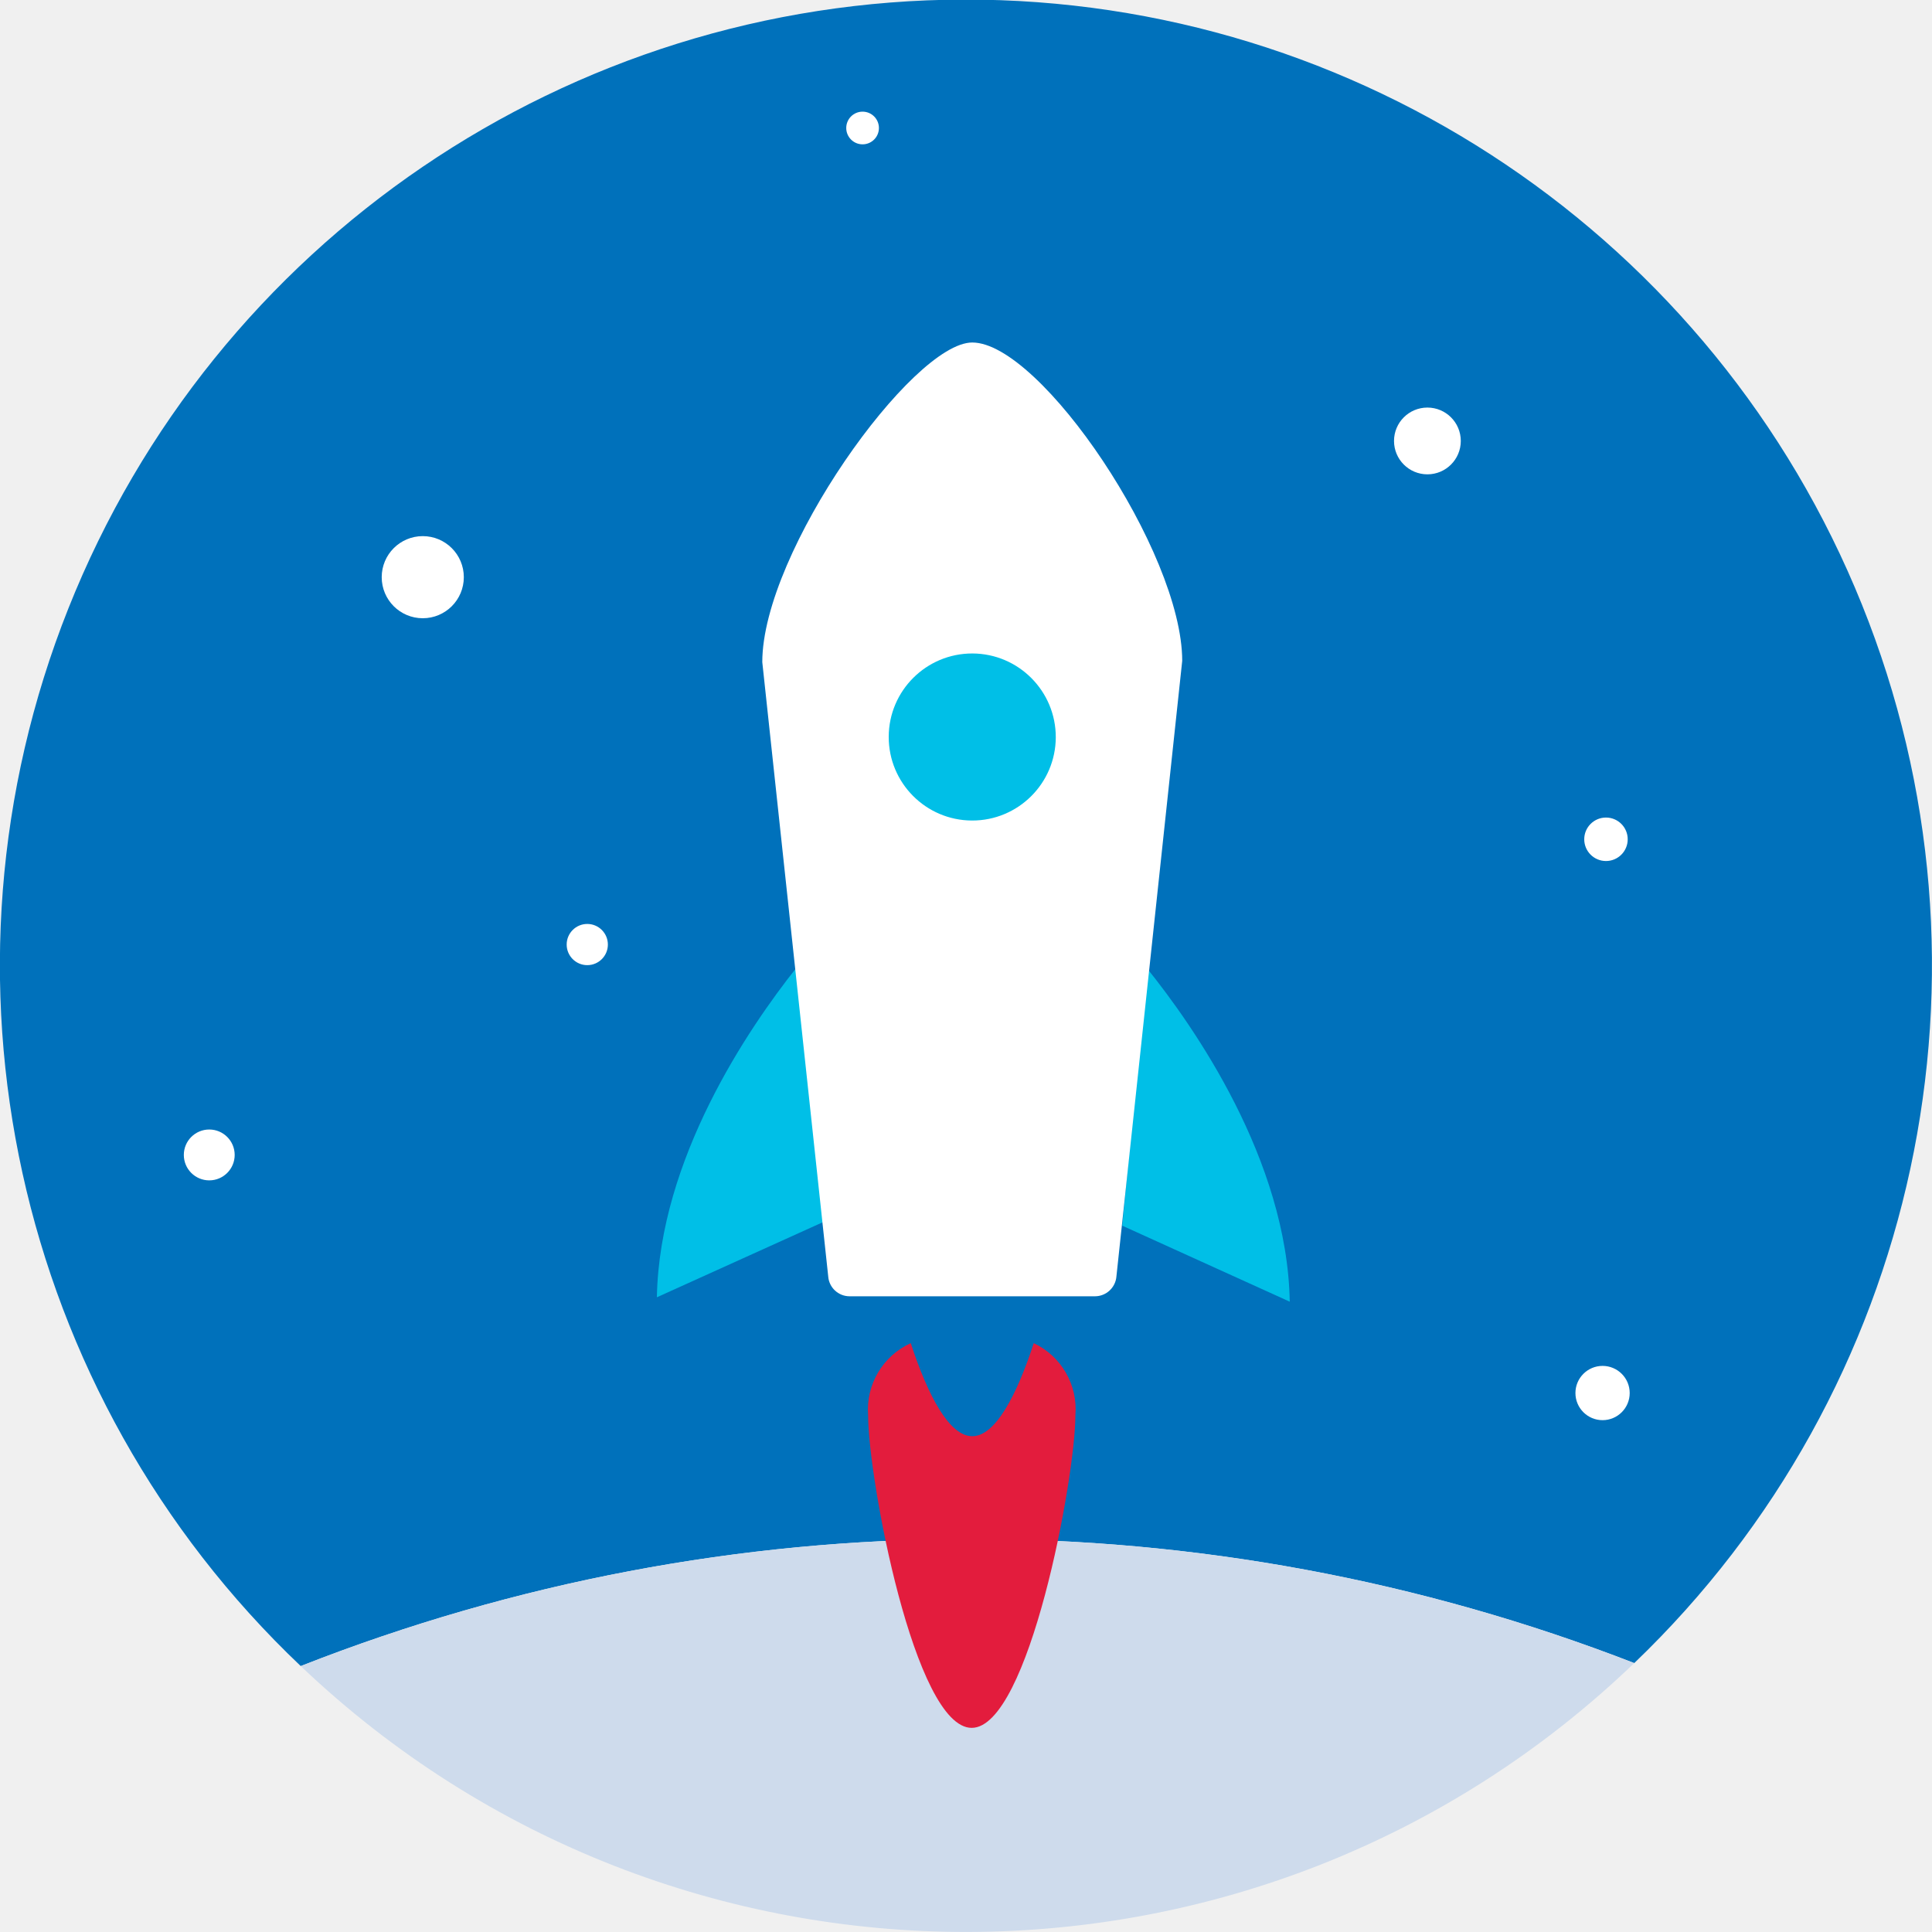
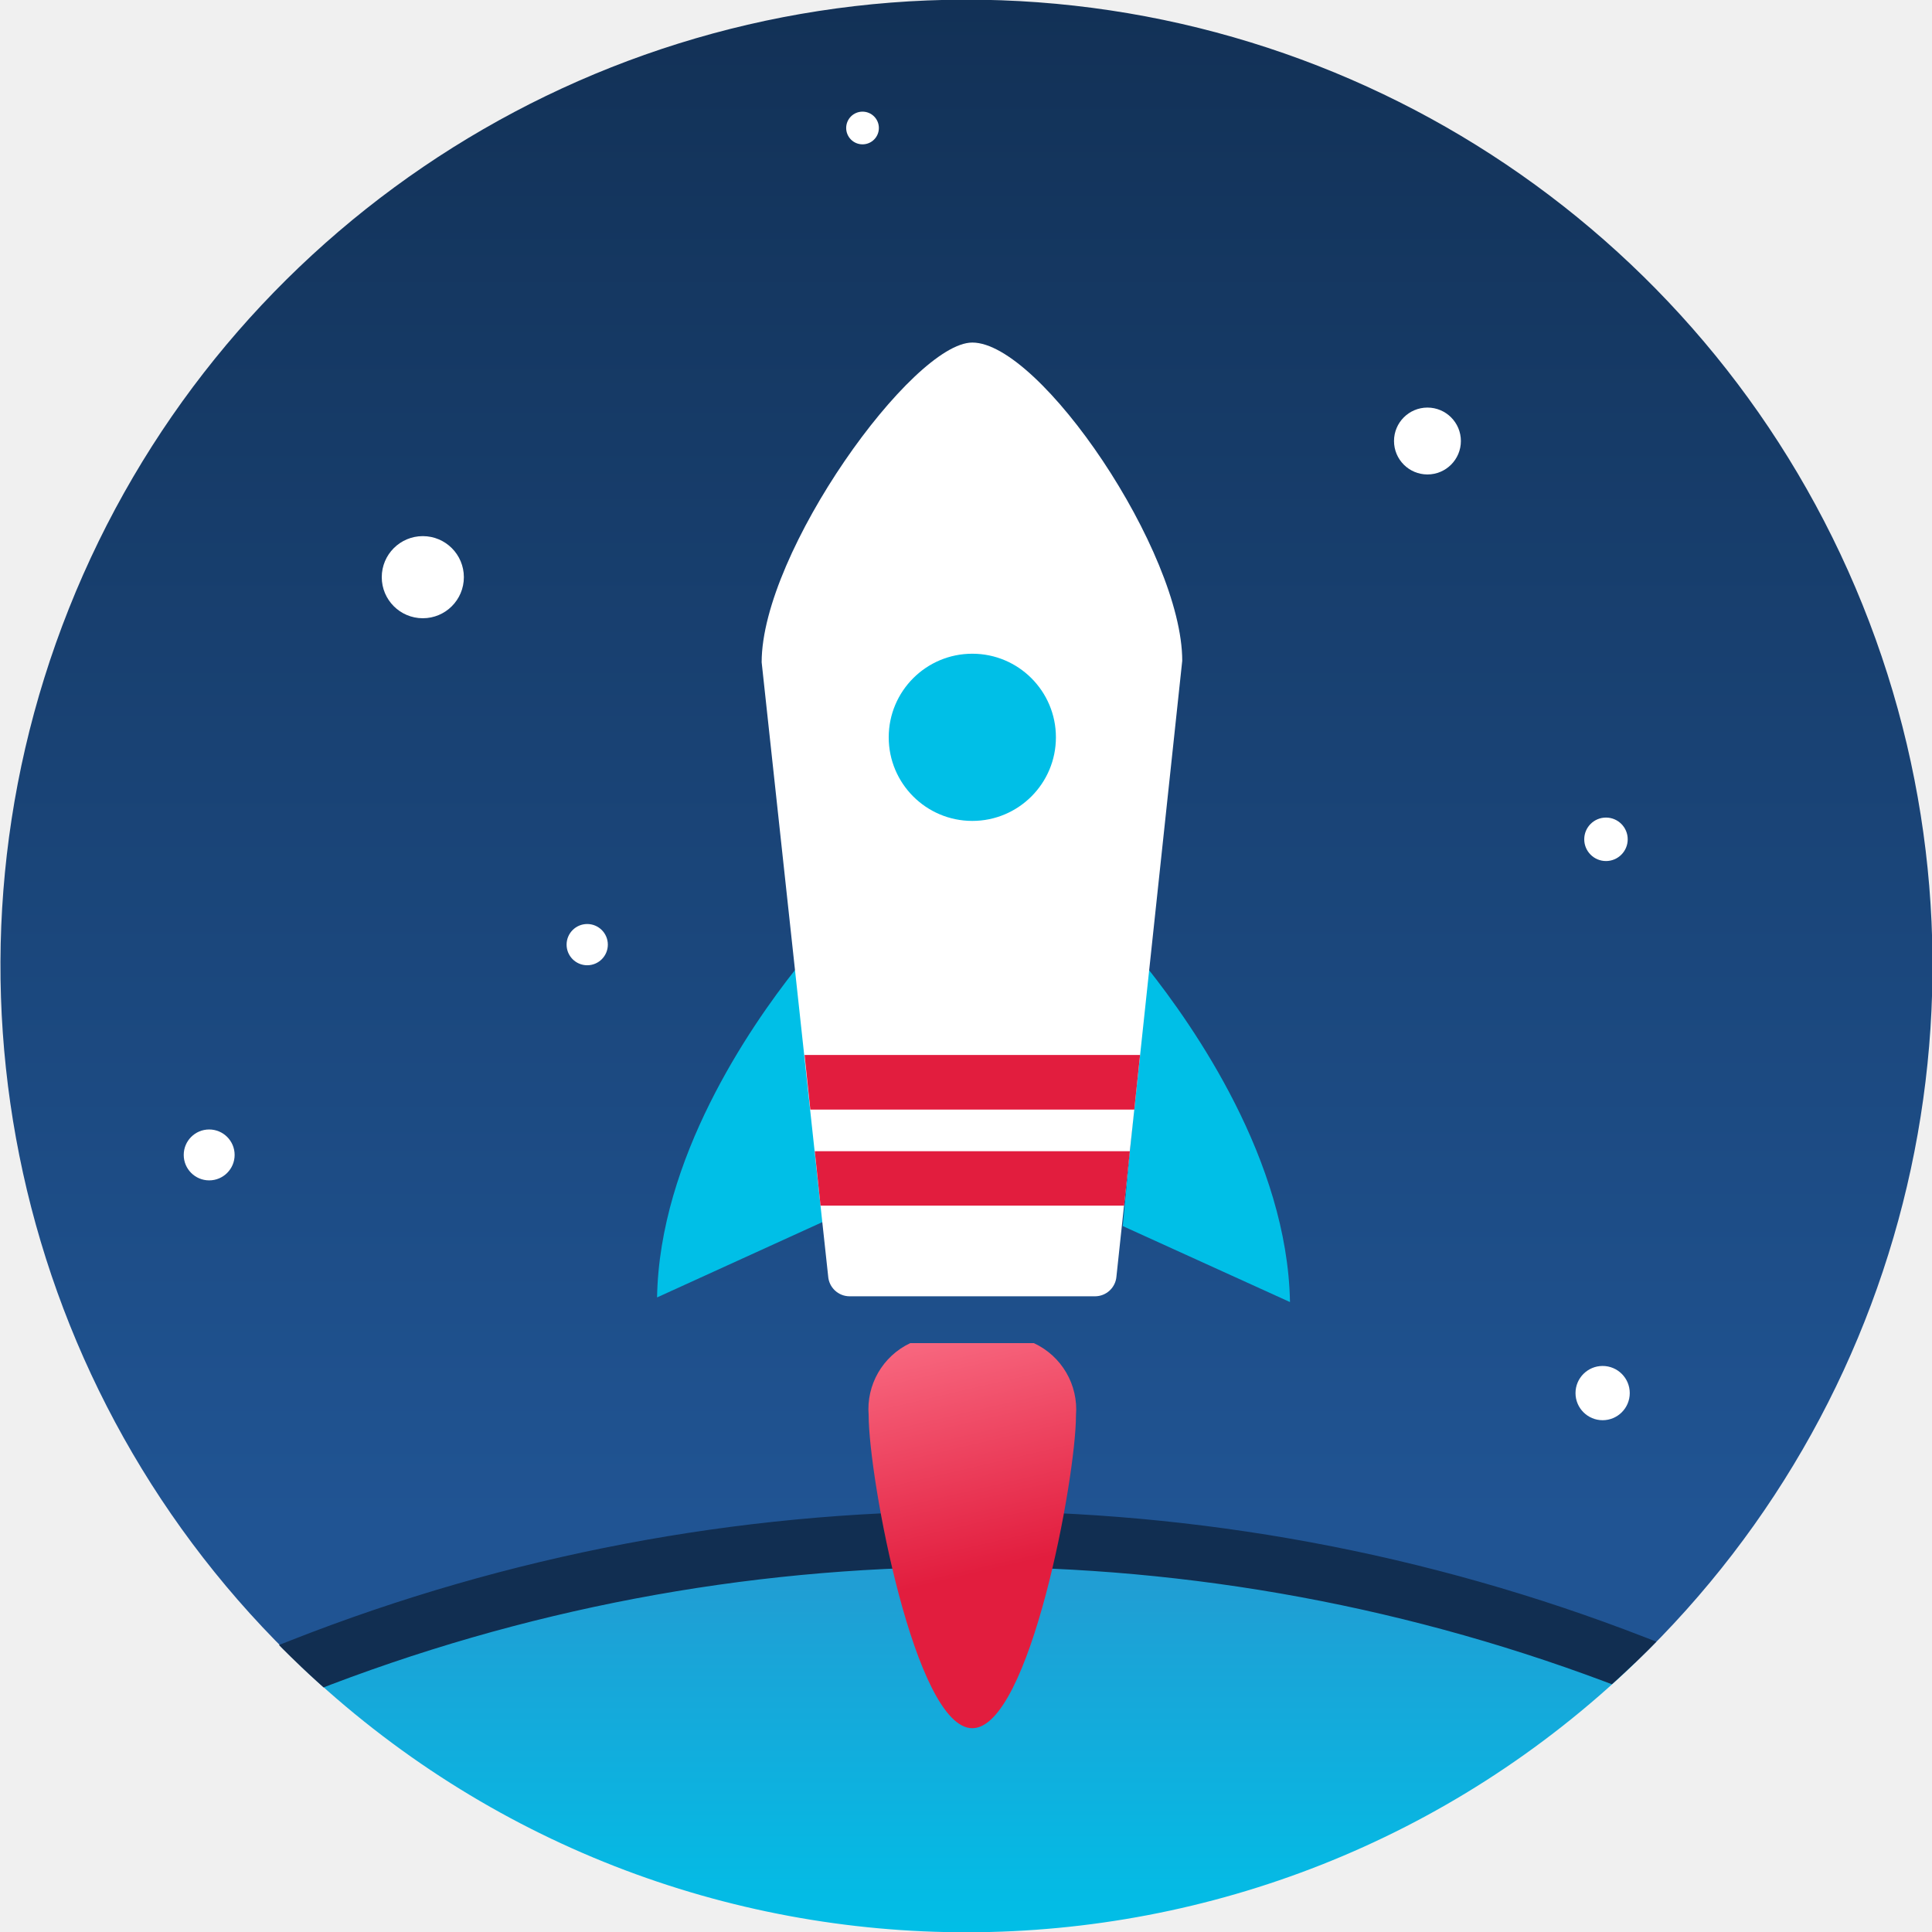
- <svg xmlns="http://www.w3.org/2000/svg" viewBox="0 0 136 136">
-   <g id="Layer_2" data-name="Layer 2">
-     <g id="Layer_1-2" data-name="Layer 1">
-       <path d="M21.17,117.28a129,129,0,0,1,93.87-.21,68,68,0,1,0-93.87.21Z" fill="#0071bb" />
-       <path d="M21.17,117.28a67.93,67.93,0,0,0,93.87-.21,129,129,0,0,0-93.87.21Z" fill="#cedbec" />
-       <path d="M58,86,46.24,91.32c.18-9.75,6.45-18.94,9.81-23.18Z" fill="#00bfe7" />
-       <path d="M79,86.28l11.79,5.35c-.18-10-6.77-19.4-10.06-23.48Z" fill="#00bfe7" />
-       <path d="M68.44,24.11c-4.2,0-14.78,14.73-14.78,22.5L58.3,89.84a1.51,1.51,0,0,0,1.5,1.41H77.08a1.52,1.52,0,0,0,1.51-1.41l4.63-43.32C83.22,38.85,73.25,24.11,68.44,24.11Z" fill="#fff" />
-       <path d="M74.32,51.91A5.88,5.88,0,1,1,68.45,46,5.89,5.89,0,0,1,74.32,51.91Z" fill="#00bfe7" />
-       <path d="M72.77,94.55c-1.21,3.7-2.71,6.55-4.33,6.55s-3.12-2.86-4.33-6.55a5.14,5.14,0,0,0-3,5.08c0,4.42,3.27,22,7.29,22s7.3-17.61,7.3-22A5.14,5.14,0,0,0,72.77,94.55Z" fill="#e31c3d" />
-       <circle cx="29.76" cy="40.63" r="2.89" fill="#fff" />
-       <circle cx="60.72" cy="9.01" r="1.15" fill="#fff" />
-       <circle cx="41.34" cy="66.49" r="1.45" fill="#fff" />
-       <circle cx="14.73" cy="81.3" r="1.79" fill="#fff" />
-       <circle cx="100.48" cy="31.04" r="2.35" fill="#fff" />
-       <circle cx="112.81" cy="98.06" r="1.91" fill="#fff" />
-       <circle cx="113.05" cy="59.08" r="1.53" fill="#fff" />
-     </g>
+ <svg xmlns="http://www.w3.org/2000/svg" id="Layer_1" data-name="Layer 1" viewBox="0 0 104 104">
+   <defs>
+     <linearGradient id="linear-gradient" x1="52" y1="-7" x2="52" y2="81.79" gradientUnits="userSpaceOnUse">
+       <stop offset="0" stop-color="#112e51" />
+       <stop offset="1" stop-color="#205493" />
+     </linearGradient>
+     <linearGradient id="linear-gradient-2" x1="52.08" y1="83.6" x2="52.08" y2="104.33" gradientUnits="userSpaceOnUse">
+       <stop offset="0" stop-color="#239bd2" />
+       <stop offset="1" stop-color="#00bfe7" />
+     </linearGradient>
+     <clipPath id="clip-path">
+       <path d="M52,0a52,52,0,1,0,52,52A52,52,0,0,0,52,0Z" fill="none" />
+     </clipPath>
+     <linearGradient id="New_Gradient_Swatch_3" x1="50.51" y1="69.38" x2="54.01" y2="84.38" gradientUnits="userSpaceOnUse">
+       <stop offset="0" stop-color="#fc768c" />
+       <stop offset="1" stop-color="#e21d3e" />
+     </linearGradient>
+   </defs>
+   <path d="M16.19,89.69A98.61,98.61,0,0,1,88,89.53a52,52,0,1,0-71.78.16Z" fill="url(#linear-gradient)" />
+   <path d="M16.19,89.69A51.95,51.95,0,0,0,88,89.53a98.61,98.61,0,0,0-71.78.16Z" fill="url(#linear-gradient-2)" />
+   <g clip-path="url(#clip-path)">
+     <path d="M88,89.53a98.61,98.61,0,0,0-71.78.16" fill="none" stroke="#112e51" stroke-linecap="square" stroke-miterlimit="10" stroke-width="3" />
  </g>
+   <path d="M44.37,65.74l-9,4.1c.13-7.46,4.94-14.49,7.5-17.72Z" fill="#00bfe7" />
+   <path d="M60.44,66l9,4.09c-.14-7.64-5.18-14.84-7.69-18Z" fill="#00bfe7" />
+   <path d="M52.34,18.44C49.13,18.44,41,29.71,41,35.65L44.58,68.7a1.16,1.16,0,0,0,1.15,1.08H58.95A1.16,1.16,0,0,0,60.1,68.7l3.54-33.13C63.64,29.71,56,18.44,52.34,18.44Z" fill="#fff" />
+   <circle cx="52.34" cy="39.69" r="4.5" fill="#00bfe7" />
+   <path d="M55.65,72.3a3.93,3.93,0,0,1,2.27,3.89c0,3.38-2.5,16.84-5.58,16.84s-5.58-13.47-5.58-16.85A3.93,3.93,0,0,1,49,72.3Z" fill="url(#New_Gradient_Swatch_3)" />
+   <circle cx="22.76" cy="31.07" r="2.21" fill="#fff" />
+   <circle cx="46.43" cy="6.89" r="0.88" fill="#fff" />
+   <circle cx="31.61" cy="50.85" r="1.11" fill="#fff" />
+   <circle cx="11.26" cy="62.17" r="1.37" fill="#fff" />
+   <circle cx="76.84" cy="23.74" r="1.8" fill="#fff" />
+   <circle cx="86.27" cy="74.99" r="1.46" fill="#fff" />
+   <circle cx="86.45" cy="45.18" r="1.17" fill="#fff" />
+   <polygon points="43.31 56.79 43.62 59.73 61.06 59.73 61.37 56.79 43.31 56.79" fill="#e21d3e" />
+   <polygon points="44.17 64.9 60.51 64.9 60.82 61.97 43.86 61.97 44.17 64.9" fill="#e21d3e" />
</svg>
